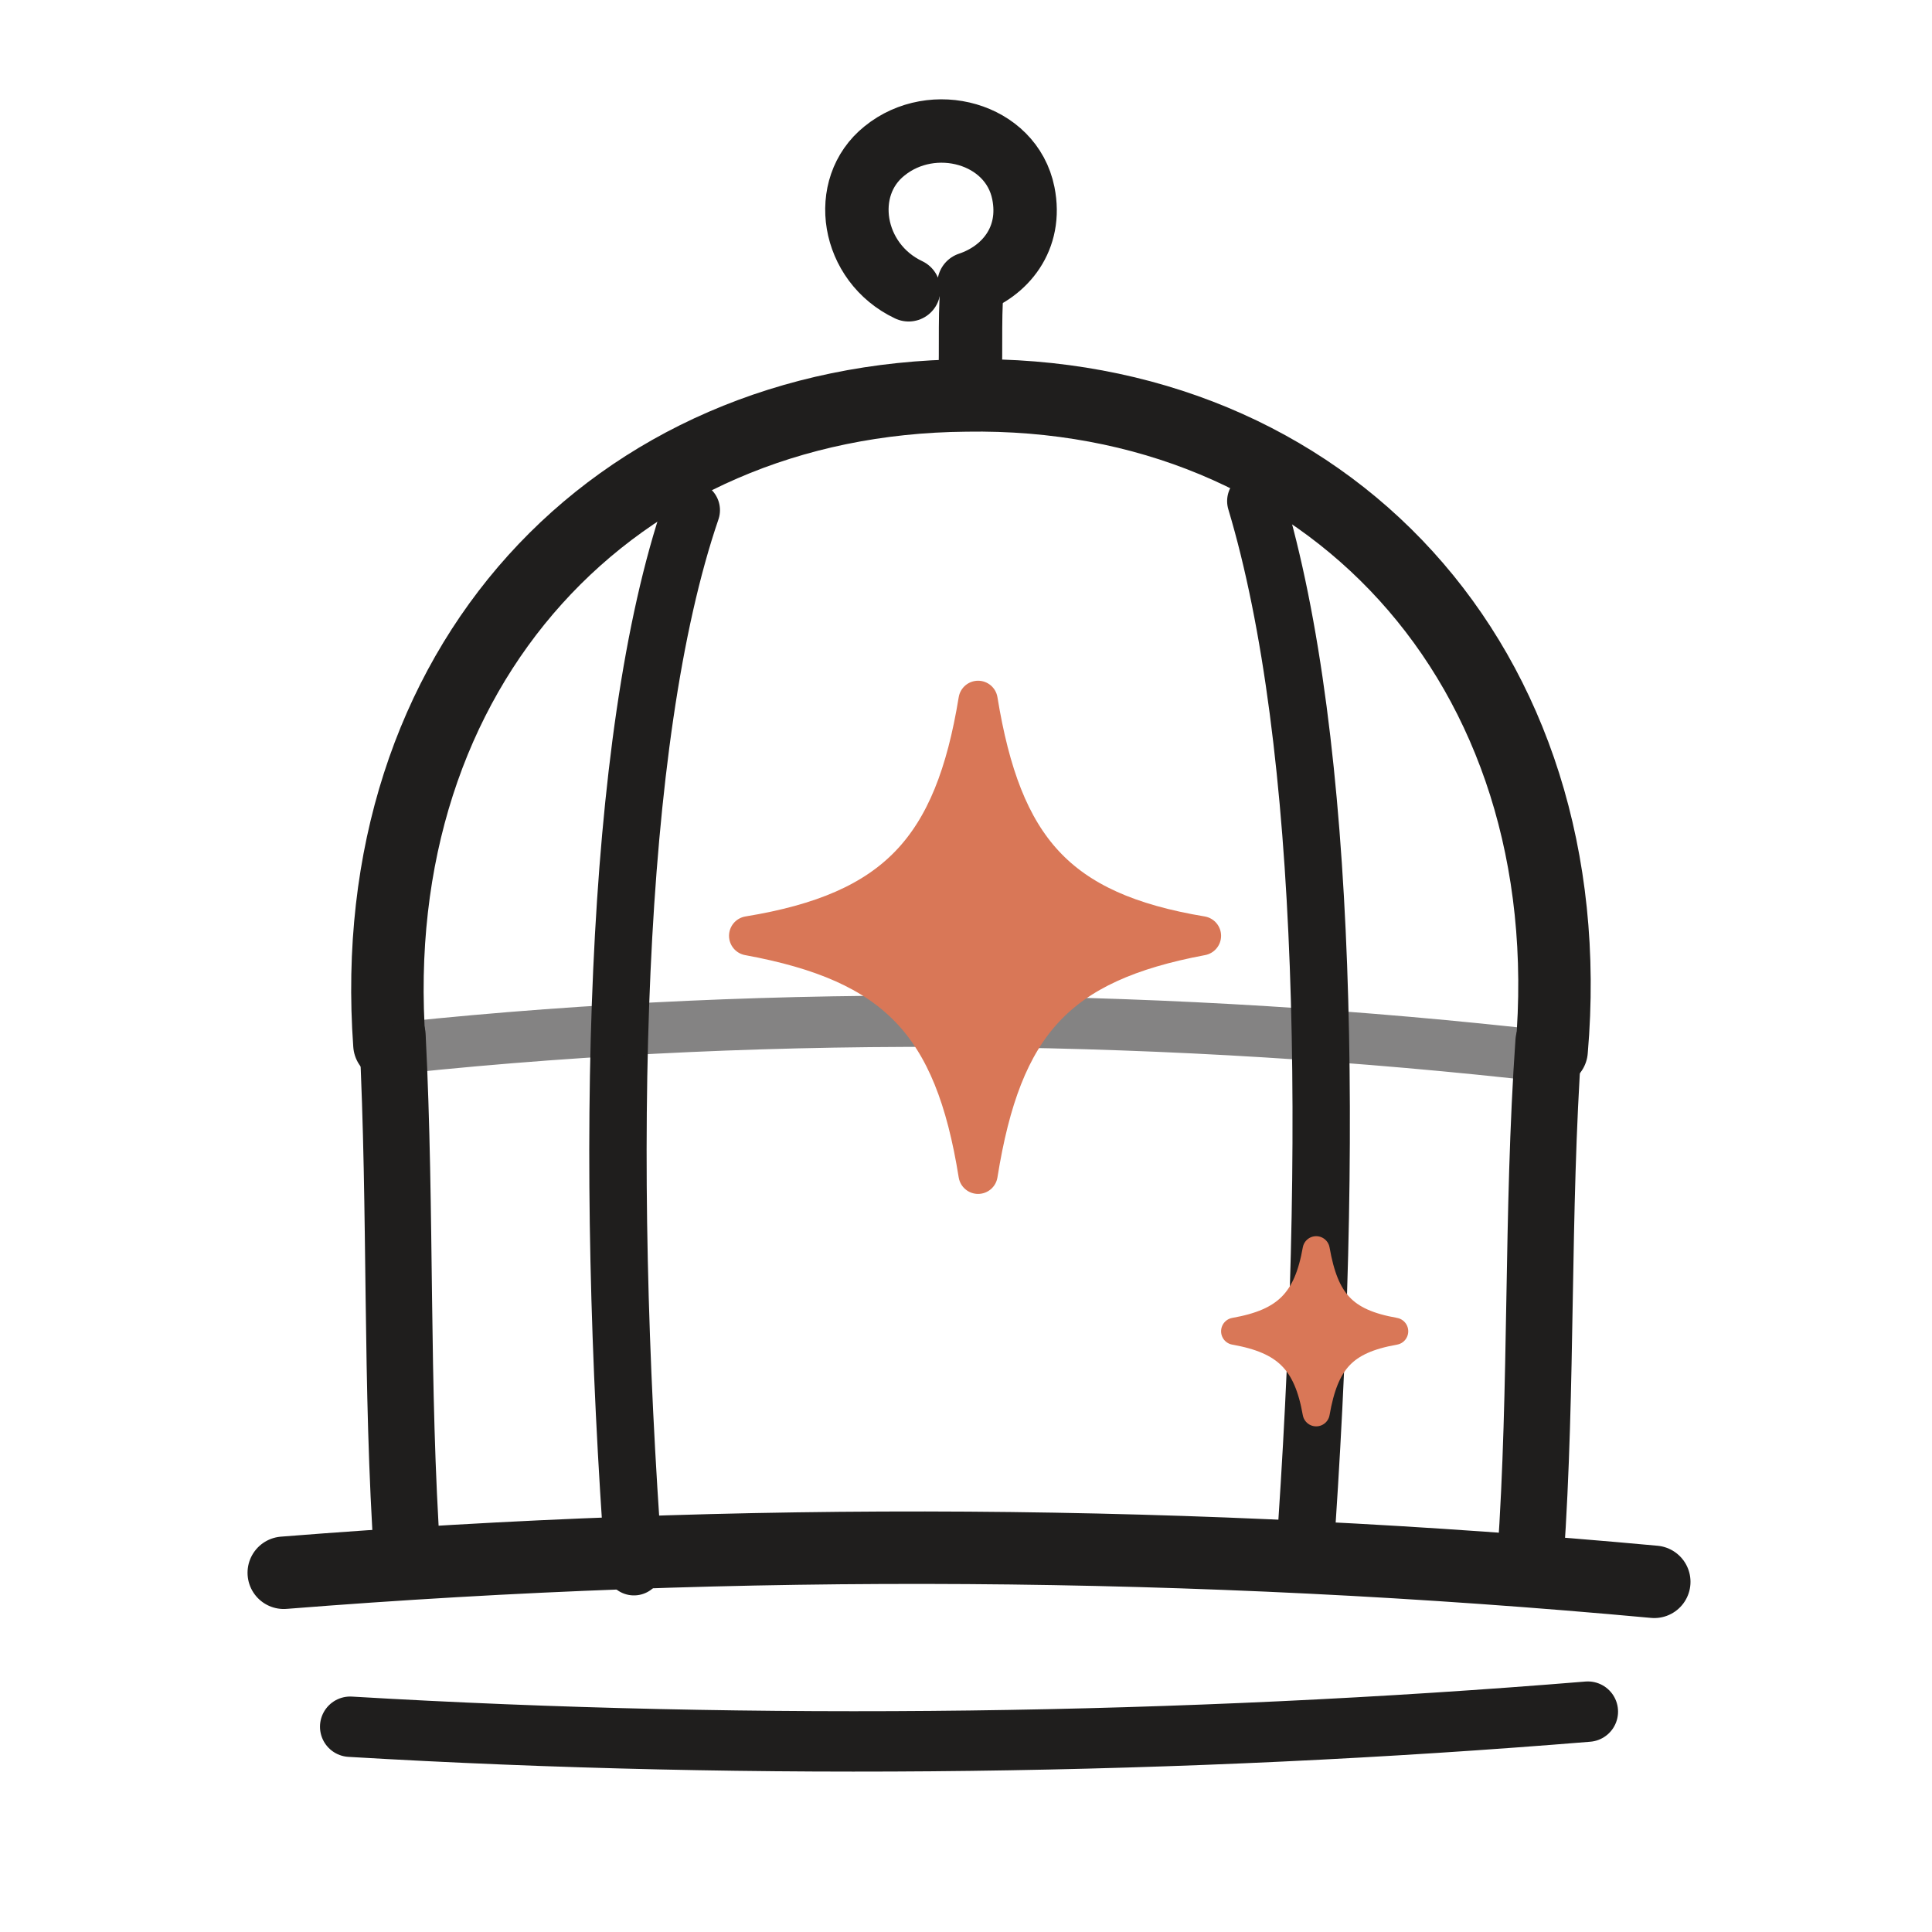
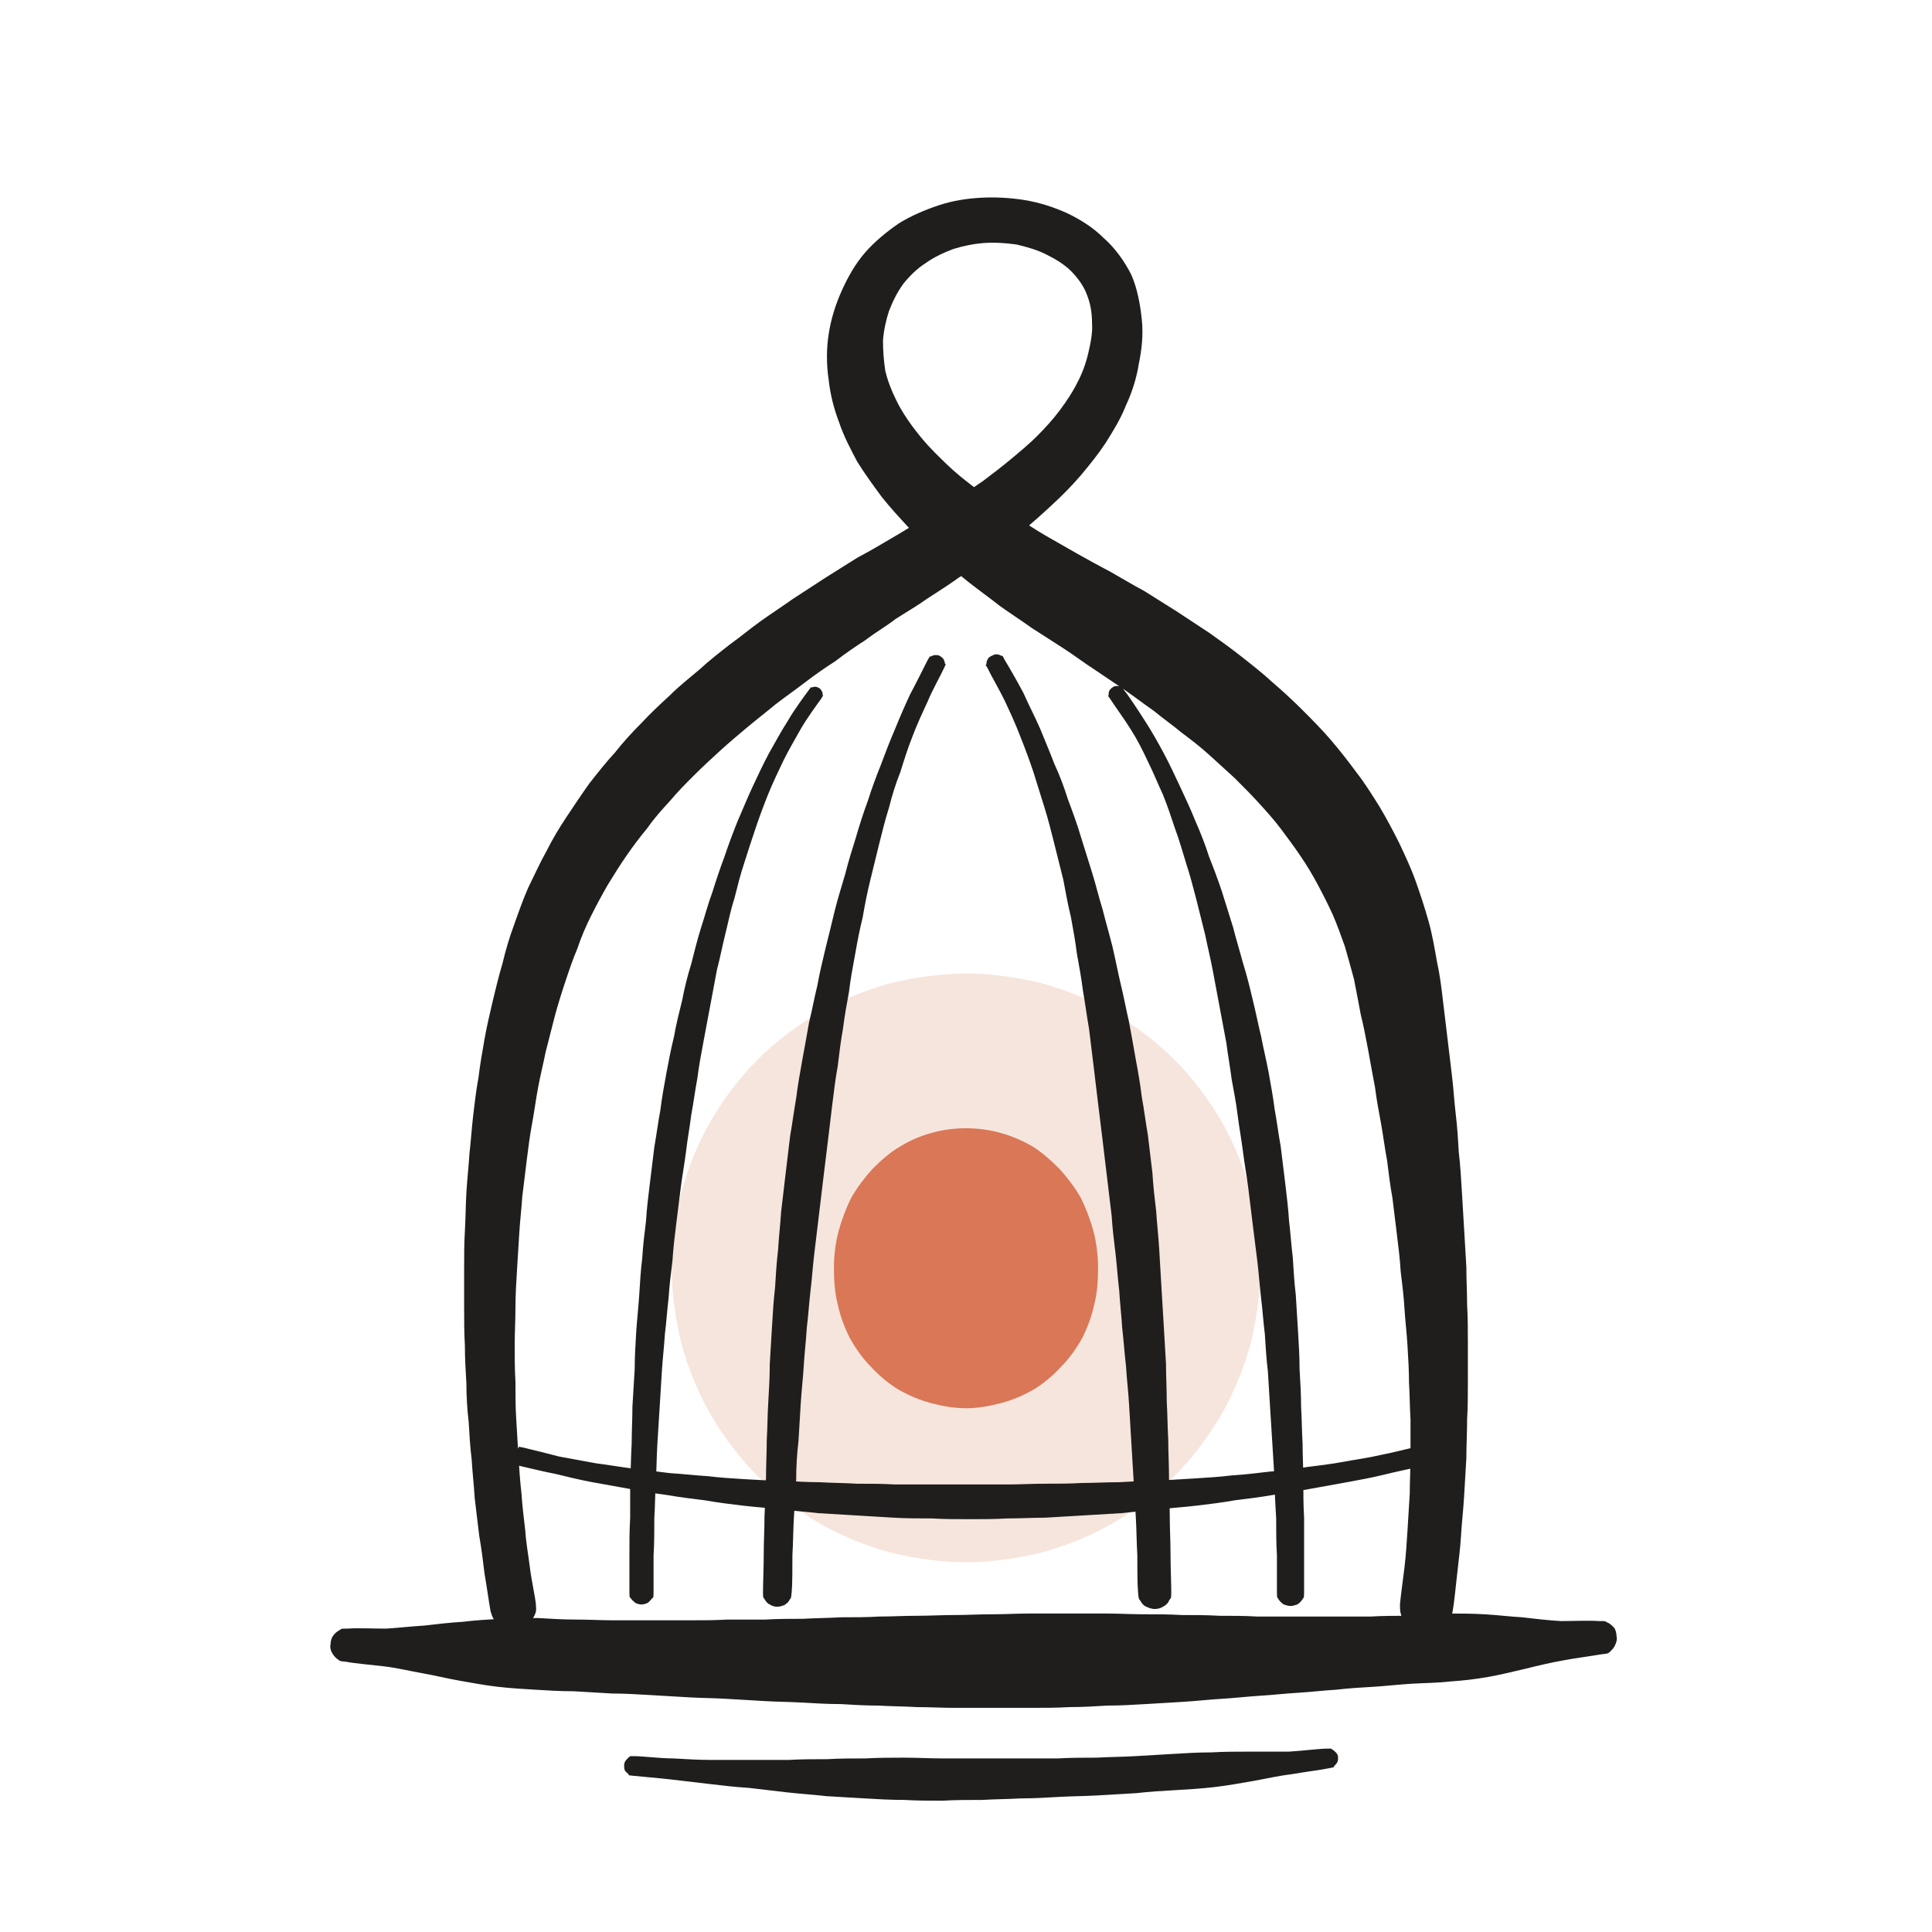
- <svg xmlns="http://www.w3.org/2000/svg" width="64" height="64" viewBox="0 0 64 64">
-   <path d="M30.1 9.6c-1.9-.9-2.3-3.4-.8-4.6 1.6-1.3 4.2-.6 4.6 1.4.3 1.5-.6 2.6-1.8 3" fill="none" stroke="#1F1E1D" stroke-width="2.1" stroke-linecap="round" stroke-linejoin="round" />
-   <path d="M32.2 9.5c-.1 1.2 0 2.4-.1 3.7" fill="none" stroke="#1F1E1D" stroke-width="2.1" stroke-linecap="round" stroke-linejoin="round" />
-   <path d="M12.9 34.6c-.9-12.5 7.4-21.4 19.1-21.5 11.9-.2 20.5 8.9 19.4 21.7" fill="none" stroke="#1F1E1D" stroke-width="2.4" stroke-linecap="round" stroke-linejoin="round" />
-   <path d="M13 34.3c.3 5.9.1 11.6.5 17.4M51.3 34.5c-.4 5.7-.2 11.4-.6 17.1" fill="none" stroke="#1F1E1D" stroke-width="2.2" stroke-linecap="round" stroke-linejoin="round" />
-   <path d="M22.9 16.9c-2.6 7.6-2.9 21.4-1.9 35M41.6 16.6c2.4 8 2.6 21.3 1.6 35.2" fill="none" stroke="#1F1E1D" stroke-width="1.9" stroke-linecap="round" stroke-linejoin="round" />
-   <path d="M13.4 34.7c12.4-1.3 25.6-1.1 37.9.3" fill="none" stroke="#1F1E1D" stroke-width="1.7" stroke-linecap="round" stroke-linejoin="round" stroke-opacity="0.55" />
-   <path d="M9.4 52.1c15.1-1.2 30.2-1.1 45.4.3" fill="none" stroke="#1F1E1D" stroke-width="2.4" stroke-linecap="round" stroke-linejoin="round" />
-   <path d="M11.6 57.2c13.5.8 27.6.6 41-.5" fill="none" stroke="#1F1E1D" stroke-width="2" stroke-linecap="round" stroke-linejoin="round" />
-   <path d="M32.4 23.2c.8 4.9 2.6 7 7.4 7.8-4.8.9-6.6 2.9-7.4 7.9-.8-5-2.7-7-7.6-7.9 4.9-.8 6.8-2.9 7.6-7.8z" fill="#D97757" stroke="#D97757" stroke-width="1.3" stroke-linecap="round" stroke-linejoin="round" />
-   <path d="M43.6 41.4c.3 1.7.9 2.4 2.6 2.7-1.7.3-2.3 1-2.6 2.7-.3-1.7-1-2.4-2.7-2.7 1.7-.3 2.4-1 2.7-2.7z" fill="#D97757" stroke="#D97757" stroke-width="0.9" stroke-linecap="round" stroke-linejoin="round" />
+ <svg xmlns="http://www.w3.org/2000/svg" width="256" height="256" viewBox="0 0 256 256">
+   <path d="M167 168C167 171.4 166.5 174.8 165.7 178.1C164.8 181.3 163.5 184.6 161.8 187.5C160.1 190.4 158 193.2 155.6 195.6C153.2 198 150.4 200.1 147.5 201.8C144.6 203.5 141.3 204.8 138.1 205.7C134.8 206.5 131.4 207 128 207C124.6 207 121.2 206.5 117.9 205.7C114.7 204.8 111.4 203.5 108.5 201.8C105.6 200.1 102.8 198 100.4 195.6C98 193.2 95.9 190.4 94.2 187.5C92.5 184.6 91.2 181.3 90.3 178.1C89.5 174.8 89 171.4 89 168C89 164.6 89.5 161.2 90.3 157.9C91.2 154.7 92.5 151.4 94.2 148.5C95.9 145.6 98 142.8 100.4 140.4C102.8 138 105.6 135.9 108.5 134.2C111.4 132.5 114.7 131.2 117.9 130.3C121.2 129.5 124.6 129 128 129C131.4 129 134.8 129.5 138.1 130.3C141.3 131.2 144.6 132.5 147.5 134.2C150.4 135.9 153.2 138 155.6 140.4C158 142.8 160.1 145.6 161.8 148.5C163.5 151.4 164.8 154.7 165.7 157.9C166.5 161.2 167 164.6 167 168Z" fill="#F6E5DC" />
+   <path d="M71 212.5C70.9 211.5 70.4 209.3 70.2 207.6C70 206 69.7 204.4 69.6 202.8C69.4 201.1 69.2 199.5 69.1 197.9C68.9 196.2 68.8 194.6 68.7 193C68.6 191.3 68.5 189.7 68.4 188C68.3 186.4 68.3 184.8 68.3 183.1C68.2 181.5 68.2 179.8 68.2 178.2C68.2 176.6 68.3 174.9 68.3 173.3C68.3 171.6 68.4 170 68.5 168.4C68.6 166.7 68.7 165.1 68.8 163.5C68.9 161.8 69.1 160.2 69.2 158.6C69.4 157 69.6 155.3 69.8 153.7C70 152.1 70.2 150.5 70.5 148.9C70.8 147.3 71 145.7 71.3 144.1C71.6 142.5 72 140.9 72.3 139.4C72.7 137.8 73.1 136.3 73.5 134.7C73.9 133.2 74.4 131.6 74.9 130.1C75.4 128.6 75.9 127.1 76.5 125.7C77 124.2 77.6 122.8 78.3 121.4C79 120 79.7 118.7 80.5 117.3C81.3 116 82.1 114.7 83 113.4C83.9 112.1 84.8 110.9 85.8 109.7C86.7 108.4 87.7 107.3 88.8 106.1C89.8 104.9 90.9 103.8 92 102.7C93.1 101.6 94.3 100.5 95.5 99.4C96.6 98.4 97.9 97.3 99.1 96.3C100.3 95.3 101.6 94.3 102.8 93.3C104.1 92.3 105.4 91.4 106.7 90.4C108 89.4 109.3 88.5 110.7 87.6C112 86.6 113.3 85.7 114.7 84.8C116 83.8 117.4 83 118.7 82C120.1 81.1 121.5 80.3 122.9 79.3C124.3 78.4 125.7 77.5 127.1 76.5C128.5 75.6 129.9 74.6 131.3 73.6C132.7 72.5 134.1 71.5 135.4 70.4C136.8 69.3 138.1 68.1 139.4 66.9C140.7 65.7 142 64.4 143.2 63C144.3 61.7 145.5 60.2 146.5 58.7C147.5 57.1 148.5 55.5 149.2 53.7C150 52 150.6 50.1 150.9 48.2C151.3 46.3 151.5 44.3 151.3 42.4C151.1 40.4 150.7 38.2 149.9 36.4C149 34.6 147.7 32.8 146.2 31.5C144.8 30.1 143 29 141.3 28.2C139.5 27.4 137.6 26.8 135.7 26.5C133.8 26.2 131.9 26.1 130 26.2C128.1 26.3 126.2 26.6 124.4 27.2C122.6 27.8 120.7 28.6 119.1 29.6C117.5 30.7 115.9 32 114.6 33.5C113.3 35 112.3 36.8 111.5 38.6C110.7 40.4 110.1 42.3 109.8 44.3C109.5 46.2 109.5 48.3 109.8 50.3C110 52.2 110.5 54.2 111.2 56C111.8 57.8 112.7 59.5 113.6 61.2C114.6 62.8 115.7 64.3 116.8 65.8C117.9 67.2 119.2 68.6 120.4 69.9C121.6 71.2 122.9 72.5 124.2 73.7C125.6 74.8 126.9 76 128.3 77.1C129.7 78.2 131.1 79.2 132.5 80.3C133.9 81.3 135.3 82.2 136.7 83.2C138.1 84.1 139.5 85 140.9 85.9C142.3 86.8 143.6 87.8 145 88.7C146.3 89.6 147.7 90.5 149 91.4C150.3 92.3 151.6 93.3 152.9 94.2C154.1 95.2 155.4 96.1 156.6 97.1C157.8 98 159.1 99 160.2 100C161.4 101.1 162.5 102.1 163.6 103.1C164.7 104.2 165.8 105.3 166.8 106.4C167.8 107.5 168.8 108.6 169.7 109.8C170.6 111 171.5 112.2 172.3 113.4C173.2 114.7 173.9 115.9 174.6 117.2C175.3 118.5 176 119.9 176.6 121.2C177.2 122.6 177.7 124 178.2 125.4C178.6 126.8 179 128.2 179.4 129.7C179.7 131.2 180 132.8 180.3 134.4C180.7 136 181 137.6 181.3 139.2C181.6 140.9 181.9 142.5 182.2 144.1C182.4 145.7 182.7 147.3 183 148.9C183.3 150.6 183.5 152.2 183.8 153.8C184 155.4 184.2 157.1 184.5 158.7C184.7 160.3 184.9 162 185.1 163.6C185.3 165.2 185.5 166.8 185.6 168.5C185.8 170.1 186 171.7 186.1 173.4C186.2 175 186.4 176.6 186.5 178.3C186.6 179.9 186.7 181.6 186.7 183.2C186.8 184.8 186.8 186.5 186.9 188.1C186.9 189.7 186.9 191.4 186.9 193C186.9 194.6 186.8 196.3 186.8 197.9C186.7 199.5 186.6 201.2 186.5 202.8C186.4 204.4 186.3 206 186.1 207.7C185.9 209.3 185.6 211.5 185.5 212.6C185.5 213.7 185.6 213.8 185.8 214.4C186 214.9 186.4 215.4 186.9 215.8C187.4 216.1 188 216.4 188.6 216.5C189.2 216.5 189.8 216.4 190.4 216.2C190.9 216 191.4 215.6 191.8 215.1C192.1 214.6 192.3 214.5 192.5 213.4C192.7 212.3 192.9 210.1 193.1 208.4C193.3 206.7 193.5 205 193.6 203.4C193.7 201.7 193.9 200 194 198.3C194.1 196.6 194.2 194.9 194.3 193.2C194.3 191.5 194.4 189.8 194.4 188.1C194.5 186.4 194.5 184.8 194.5 183.1C194.5 181.4 194.5 179.7 194.5 178C194.5 176.3 194.5 174.6 194.4 172.9C194.4 171.2 194.3 169.6 194.3 167.9C194.2 166.2 194.1 164.5 194 162.8C193.9 161.1 193.8 159.4 193.7 157.8C193.6 156.1 193.5 154.4 193.3 152.7C193.2 151 193.1 149.3 192.9 147.7C192.7 146 192.6 144.3 192.4 142.6C192.2 141 192 139.3 191.8 137.6C191.6 135.9 191.4 134.3 191.2 132.6C191 130.9 190.8 129.2 190.4 127.4C190.1 125.7 189.8 123.9 189.3 122.1C188.8 120.3 188.2 118.5 187.6 116.8C187 115.1 186.2 113.4 185.4 111.7C184.6 110.1 183.7 108.4 182.8 106.9C181.8 105.3 180.8 103.7 179.7 102.3C178.6 100.8 177.5 99.4 176.3 98C175.1 96.6 173.8 95.3 172.5 94C171.3 92.8 170 91.6 168.6 90.4C167.3 89.2 165.9 88.1 164.5 87C163.1 85.9 161.7 84.9 160.3 83.9C158.8 82.9 157.4 82 155.9 81C154.5 80.1 153 79.2 151.6 78.3C150.1 77.5 148.6 76.6 147.2 75.8C145.7 75 144.2 74.2 142.8 73.4C141.4 72.6 140 71.8 138.6 71C137.2 70.2 135.9 69.3 134.6 68.5C133.3 67.6 132 66.7 130.7 65.8C129.5 64.9 128.2 63.9 127.1 63C125.9 62 124.8 60.9 123.8 59.9C122.7 58.8 121.8 57.7 120.9 56.5C120.1 55.4 119.3 54.2 118.7 52.9C118.1 51.7 117.6 50.4 117.3 49.1C117.1 47.8 117 46.4 117 45.1C117.1 43.8 117.4 42.4 117.8 41.2C118.3 39.9 118.9 38.7 119.7 37.6C120.5 36.6 121.5 35.6 122.6 34.9C123.7 34.1 125 33.5 126.3 33C127.6 32.6 129 32.3 130.4 32.2C131.8 32.1 133.3 32.2 134.7 32.4C136 32.7 137.4 33.1 138.6 33.7C139.8 34.3 141 35 141.9 35.9C142.8 36.8 143.6 37.9 144 39C144.5 40.2 144.7 41.5 144.7 42.8C144.8 44.1 144.5 45.5 144.2 46.8C143.9 48.1 143.4 49.5 142.7 50.8C142.1 52 141.3 53.2 140.4 54.4C139.5 55.6 138.5 56.7 137.4 57.8C136.4 58.8 135.2 59.8 134 60.8C132.8 61.8 131.5 62.8 130.3 63.7C129 64.6 127.7 65.5 126.3 66.3C125 67.2 123.6 68.1 122.2 68.9C120.8 69.7 119.4 70.6 118 71.4C116.5 72.3 115.1 73.1 113.6 73.9C112.2 74.8 110.7 75.7 109.3 76.6C107.9 77.5 106.4 78.5 105 79.4C103.6 80.4 102.2 81.3 100.8 82.3C99.4 83.3 98.1 84.4 96.7 85.4C95.3 86.5 94 87.5 92.7 88.7C91.4 89.8 90 90.9 88.8 92.1C87.5 93.3 86.2 94.5 85 95.8C83.8 97 82.6 98.3 81.5 99.7C80.3 101 79.2 102.4 78.1 103.8C77.1 105.2 76.1 106.7 75.1 108.2C74.1 109.7 73.2 111.2 72.4 112.8C71.5 114.4 70.8 116 70 117.6C69.3 119.2 68.7 120.9 68.1 122.6C67.5 124.2 67 125.9 66.6 127.6C66.1 129.3 65.7 130.9 65.3 132.6C64.9 134.3 64.5 136 64.2 137.7C63.9 139.4 63.6 141.1 63.4 142.8C63.1 144.4 62.9 146.1 62.7 147.8C62.5 149.5 62.4 151.2 62.2 152.9C62.1 154.6 61.9 156.3 61.8 158C61.7 159.7 61.7 161.4 61.6 163.1C61.5 164.8 61.5 166.5 61.5 168.1C61.5 169.8 61.5 171.5 61.5 173.2C61.5 174.9 61.5 176.6 61.6 178.3C61.6 180 61.7 181.7 61.8 183.3C61.8 185 61.9 186.7 62.1 188.4C62.2 190.1 62.3 191.8 62.5 193.4C62.6 195.1 62.8 196.8 62.9 198.5C63.1 200.1 63.3 201.8 63.5 203.5C63.8 205.2 64 206.8 64.2 208.5C64.5 210.2 64.8 212.4 65 213.5C65.3 214.5 65.4 214.5 65.7 214.9C66 215.3 66.5 215.6 66.9 215.8C67.4 216 68 216 68.5 216C69 215.9 69.5 215.6 69.9 215.3C70.3 215 70.6 214.5 70.8 214.1C71 213.6 71.1 213.6 71 212.5ZM122.9 87.5C122.5 88.3 121.4 90.5 120.6 92C119.9 93.5 119.2 95.1 118.6 96.6C117.9 98.2 117.3 99.8 116.7 101.4C116.1 102.9 115.5 104.5 115 106.1C114.4 107.7 113.9 109.3 113.4 111C112.9 112.6 112.4 114.2 112 115.8C111.5 117.5 111 119.1 110.6 120.7C110.2 122.4 109.8 124 109.4 125.6C109 127.3 108.6 128.9 108.3 130.6C107.9 132.2 107.6 133.9 107.2 135.5C106.9 137.2 106.6 138.9 106.3 140.5C106 142.2 105.7 143.8 105.5 145.5C105.2 147.2 105 148.8 104.7 150.5C104.5 152.2 104.3 153.9 104.1 155.5C103.9 157.2 103.7 158.9 103.5 160.6C103.4 162.2 103.2 163.9 103.1 165.6C102.9 167.3 102.8 168.9 102.7 170.6C102.5 172.3 102.4 174 102.3 175.7C102.2 177.3 102.1 179 102 180.7C102 182.4 101.9 184.1 101.8 185.8C101.7 187.4 101.7 189.1 101.6 190.8C101.6 192.5 101.5 194.2 101.5 195.8C101.4 197.5 101.4 199.2 101.3 200.9C101.3 202.6 101.2 204.2 101.2 205.9C101.2 207.6 101.1 210 101.1 211C101.1 212 101.2 211.6 101.3 211.9C101.5 212.2 101.7 212.5 102 212.6C102.3 212.8 102.6 212.9 103 212.9C103.3 212.9 103.6 212.8 103.9 212.7C104.2 212.5 104.5 212.3 104.6 212C104.8 211.7 104.8 212 104.9 211C105 210 105 207.7 105 206C105.1 204.4 105.1 202.7 105.2 201C105.3 199.3 105.4 197.7 105.5 196C105.5 194.3 105.6 192.7 105.8 191C105.9 189.3 106 187.7 106.1 186C106.2 184.3 106.4 182.7 106.5 181C106.6 179.3 106.8 177.7 106.9 176C107.1 174.4 107.2 172.7 107.4 171C107.6 169.4 107.7 167.7 107.9 166.1C108.1 164.4 108.3 162.7 108.5 161.1C108.7 159.4 108.9 157.8 109.1 156.1C109.3 154.5 109.5 152.8 109.7 151.2C109.9 149.5 110.1 147.9 110.3 146.2C110.5 144.6 110.7 142.9 111 141.3C111.2 139.6 111.4 138 111.7 136.3C111.9 134.7 112.2 133 112.5 131.4C112.7 129.7 113 128.1 113.3 126.5C113.6 124.8 113.9 123.2 114.3 121.6C114.6 119.9 114.9 118.3 115.3 116.7C115.7 115.1 116.1 113.4 116.5 111.8C116.9 110.2 117.3 108.6 117.8 107C118.2 105.4 118.7 103.8 119.3 102.3C119.8 100.7 120.3 99.1 120.9 97.6C121.5 96 122.2 94.5 122.9 93C123.5 91.5 124.7 89.4 125.1 88.5C125.5 87.7 125.2 88.1 125.2 87.9C125.2 87.7 125.1 87.5 125 87.3C124.9 87.2 124.7 87 124.5 86.9C124.4 86.8 124.1 86.8 123.9 86.8C123.7 86.8 123.5 86.9 123.3 87C123.2 87.1 123.4 86.6 122.9 87.5ZM130.9 88.6C131.3 89.5 132.5 91.5 133.2 93C133.9 94.5 134.6 96 135.2 97.6C135.8 99.1 136.4 100.7 136.9 102.2C137.4 103.8 137.9 105.4 138.4 107C138.9 108.6 139.3 110.2 139.7 111.8C140.1 113.4 140.5 115 140.9 116.6C141.2 118.2 141.5 119.9 141.9 121.5C142.2 123.1 142.5 124.8 142.7 126.4C143 128 143.3 129.7 143.5 131.3C143.8 133 144 134.6 144.3 136.3C144.5 137.9 144.7 139.6 144.9 141.2C145.1 142.9 145.3 144.5 145.5 146.2C145.7 147.8 145.9 149.5 146.1 151.1C146.3 152.8 146.5 154.4 146.7 156.1C146.9 157.7 147.1 159.4 147.3 161.1C147.4 162.7 147.6 164.4 147.8 166C148 167.7 148.1 169.3 148.3 171C148.4 172.7 148.6 174.3 148.7 176C148.9 177.7 149 179.3 149.2 181C149.3 182.7 149.5 184.3 149.6 186C149.7 187.7 149.8 189.3 149.9 191C150 192.7 150.1 194.3 150.2 196C150.3 197.7 150.4 199.3 150.5 201C150.6 202.7 150.6 204.4 150.7 206C150.7 207.7 150.7 210 150.8 211C150.9 212.1 150.9 211.8 151.1 212.1C151.3 212.5 151.6 212.8 151.9 212.9C152.3 213.1 152.7 213.2 153 213.2C153.4 213.2 153.8 213.1 154.1 212.9C154.5 212.7 154.8 212.4 154.9 212.1C155.1 211.7 155.2 212 155.2 211C155.2 209.9 155.1 207.6 155.1 205.9C155.1 204.2 155 202.5 155 200.9C155 199.2 154.9 197.5 154.9 195.8C154.9 194.1 154.8 192.4 154.8 190.8C154.7 189.1 154.7 187.4 154.6 185.7C154.6 184 154.5 182.3 154.5 180.7C154.4 179 154.3 177.3 154.2 175.6C154.1 173.9 154 172.2 153.9 170.6C153.8 168.9 153.7 167.2 153.6 165.5C153.5 163.8 153.3 162.1 153.2 160.5C153 158.8 152.8 157.1 152.7 155.4C152.5 153.7 152.3 152.1 152.1 150.4C151.8 148.7 151.6 147 151.3 145.4C151.1 143.7 150.8 142 150.5 140.4C150.2 138.7 149.9 137 149.6 135.4C149.2 133.7 148.9 132 148.5 130.4C148.1 128.7 147.8 127.1 147.4 125.4C147 123.8 146.5 122.1 146.1 120.5C145.6 118.9 145.2 117.2 144.7 115.6C144.2 114 143.7 112.4 143.2 110.8C142.7 109.1 142.1 107.5 141.5 105.9C141 104.3 140.4 102.7 139.7 101.2C139.1 99.6 138.4 98 137.8 96.5C137.1 94.9 136.3 93.4 135.6 91.8C134.8 90.3 133.6 88.2 133.1 87.4C132.7 86.6 132.9 87 132.7 86.9C132.5 86.8 132.3 86.7 132 86.7C131.8 86.7 131.6 86.8 131.4 86.9C131.2 87 131 87.1 130.9 87.3C130.8 87.5 130.7 87.7 130.7 88C130.7 88.2 130.4 87.8 130.9 88.6ZM107.2 91.4C106.6 92.2 105.2 94.1 104.4 95.5C103.5 96.9 102.7 98.4 101.9 99.8C101.1 101.3 100.4 102.8 99.7 104.3C99 105.8 98.4 107.3 97.7 108.9C97.1 110.4 96.5 112 96 113.5C95.4 115.1 94.9 116.6 94.4 118.2C93.8 119.8 93.4 121.4 92.9 122.9C92.4 124.5 92 126.1 91.6 127.7C91.1 129.3 90.7 130.9 90.4 132.5C90 134.1 89.6 135.7 89.3 137.4C88.9 139 88.6 140.6 88.3 142.2C88 143.8 87.7 145.5 87.5 147.1C87.2 148.7 87 150.3 86.7 152C86.5 153.6 86.3 155.2 86.1 156.9C85.9 158.5 85.7 160.1 85.6 161.8C85.4 163.4 85.2 165 85.1 166.7C84.9 168.3 84.8 170 84.7 171.6C84.6 173.2 84.4 174.9 84.3 176.5C84.2 178.2 84.1 179.8 84.1 181.4C84 183.1 83.9 184.7 83.8 186.4C83.8 188 83.7 189.7 83.7 191.3C83.6 192.9 83.6 194.6 83.5 196.2C83.5 197.9 83.5 199.5 83.5 201.1C83.4 202.8 83.4 204.4 83.4 206.1C83.4 207.7 83.4 210 83.4 211C83.4 211.9 83.5 211.6 83.6 211.8C83.7 212 84 212.2 84.2 212.4C84.4 212.5 84.7 212.6 85 212.6C85.3 212.6 85.6 212.5 85.8 212.4C86 212.3 86.2 212 86.4 211.8C86.5 211.6 86.6 212 86.6 211C86.6 210.1 86.6 207.7 86.6 206.1C86.7 204.5 86.7 202.8 86.7 201.2C86.8 199.6 86.8 198 86.9 196.3C87 194.7 87 193.1 87.1 191.4C87.2 189.8 87.3 188.2 87.4 186.6C87.5 184.9 87.6 183.3 87.7 181.7C87.8 180.1 88 178.4 88.1 176.8C88.3 175.2 88.4 173.6 88.6 171.9C88.7 170.3 88.9 168.7 89.1 167.1C89.2 165.5 89.4 163.8 89.6 162.2C89.8 160.6 90 159 90.2 157.4C90.4 155.8 90.7 154.2 90.9 152.6C91.1 150.9 91.4 149.3 91.6 147.7C91.9 146.1 92.1 144.5 92.4 142.9C92.6 141.3 92.9 139.7 93.2 138.1C93.5 136.5 93.8 134.9 94.1 133.3C94.4 131.7 94.7 130.1 95 128.5C95.4 127 95.7 125.4 96.1 123.8C96.5 122.2 96.8 120.6 97.3 119.1C97.7 117.5 98.1 115.9 98.6 114.4C99.1 112.8 99.6 111.3 100.1 109.8C100.6 108.3 101.2 106.7 101.8 105.2C102.4 103.7 103.1 102.3 103.8 100.8C104.5 99.4 105.3 98 106.1 96.6C106.9 95.2 108.3 93.3 108.8 92.6C109.3 91.8 109 92.2 109 92.1C109 91.9 109 91.7 108.9 91.6C108.8 91.4 108.7 91.3 108.6 91.2C108.4 91.1 108.2 91 108.1 91C107.9 91 107.7 91 107.6 91.1C107.4 91.2 107.7 90.7 107.2 91.4ZM147.1 92.6C147.6 93.4 149 95.3 149.8 96.6C150.7 98 151.4 99.4 152.1 100.9C152.8 102.3 153.4 103.8 154.1 105.3C154.7 106.8 155.2 108.3 155.7 109.8C156.3 111.4 156.7 112.9 157.2 114.5C157.7 116 158.1 117.6 158.5 119.1C158.9 120.7 159.3 122.3 159.7 123.9C160 125.4 160.4 127 160.7 128.6C161 130.2 161.3 131.8 161.6 133.4C161.9 135 162.2 136.6 162.5 138.2C162.7 139.8 163 141.4 163.2 143C163.5 144.6 163.8 146.2 164 147.8C164.2 149.4 164.5 151 164.7 152.6C164.9 154.2 165.2 155.8 165.4 157.4C165.6 159 165.8 160.7 166 162.3C166.2 163.9 166.4 165.5 166.6 167.1C166.8 168.7 166.9 170.3 167.1 172C167.3 173.6 167.4 175.2 167.6 176.8C167.7 178.4 167.8 180.1 168 181.7C168.1 183.3 168.2 184.9 168.3 186.6C168.4 188.2 168.5 189.8 168.6 191.4C168.7 193.1 168.8 194.7 168.9 196.3C168.9 198 169 199.6 169.1 201.2C169.1 202.8 169.1 204.5 169.2 206.1C169.2 207.7 169.2 210 169.2 211C169.2 212 169.3 211.6 169.4 211.9C169.6 212.2 169.8 212.4 170.1 212.6C170.4 212.7 170.7 212.8 171 212.8C171.3 212.8 171.6 212.7 171.9 212.6C172.2 212.4 172.4 212.2 172.6 211.9C172.7 211.6 172.8 212 172.8 211C172.8 210 172.8 207.7 172.8 206.1C172.8 204.4 172.8 202.8 172.8 201.1C172.7 199.5 172.7 197.9 172.7 196.2C172.7 194.6 172.6 192.9 172.6 191.3C172.5 189.6 172.5 188 172.4 186.4C172.4 184.7 172.3 183.1 172.2 181.4C172.2 179.8 172.1 178.1 172 176.5C171.9 174.9 171.8 173.2 171.7 171.6C171.5 169.9 171.4 168.3 171.3 166.6C171.1 165 171 163.4 170.8 161.7C170.7 160.1 170.5 158.5 170.3 156.8C170.1 155.2 169.9 153.5 169.7 151.9C169.4 150.3 169.2 148.6 168.9 147C168.7 145.4 168.4 143.8 168.1 142.1C167.8 140.5 167.4 138.9 167.1 137.3C166.7 135.7 166.4 134.1 166 132.5C165.6 130.8 165.2 129.2 164.7 127.6C164.3 126.1 163.8 124.5 163.4 122.9C162.9 121.3 162.4 119.7 161.9 118.1C161.4 116.6 160.8 115 160.2 113.5C159.7 111.9 159.1 110.4 158.4 108.8C157.8 107.3 157.1 105.8 156.4 104.3C155.7 102.8 155 101.3 154.2 99.8C153.4 98.3 152.6 96.9 151.7 95.5C150.8 94.1 149.5 92.1 148.9 91.4C148.4 90.6 148.6 91.1 148.5 91C148.3 90.9 148.1 90.9 147.9 90.9C147.7 90.9 147.5 91 147.4 91.1C147.2 91.2 147.1 91.4 147 91.5C146.9 91.7 146.9 91.9 146.9 92.1C146.9 92.3 146.6 91.9 147.1 92.6ZM68.7 194.2C69.6 194.4 72 195 73.6 195.3C75.2 195.7 76.9 196.1 78.5 196.4C80.2 196.7 81.8 197 83.5 197.3C85.1 197.6 86.8 197.9 88.4 198.1C90.1 198.4 91.8 198.6 93.4 198.8C95.1 199.1 96.7 199.3 98.4 199.5C100.1 199.7 101.7 199.8 103.4 200C105.1 200.2 106.7 200.3 108.4 200.5C110.1 200.6 111.8 200.7 113.4 200.8C115.1 200.9 116.8 201 118.4 201.1C120.1 201.2 121.8 201.2 123.5 201.2C125.1 201.3 126.8 201.3 128.5 201.3C130.2 201.3 131.8 201.3 133.5 201.2C135.2 201.2 136.9 201.1 138.5 201.1C140.2 201 141.9 200.9 143.6 200.8C145.2 200.7 146.9 200.6 148.6 200.5C150.3 200.3 151.9 200.2 153.6 200C155.3 199.8 156.9 199.7 158.6 199.5C160.3 199.3 161.9 199.1 163.6 198.8C165.2 198.6 166.9 198.4 168.6 198.1C170.2 197.9 171.9 197.6 173.5 197.3C175.2 197 176.8 196.7 178.5 196.4C180.1 196.1 181.8 195.8 183.4 195.4C185 195 187.4 194.5 188.3 194.3C189.2 194 188.7 194.1 188.9 194C189 193.8 189.2 193.6 189.2 193.4C189.3 193.2 189.3 192.9 189.3 192.7C189.2 192.5 189.1 192.3 189 192.1C188.8 192 188.6 191.8 188.4 191.8C188.2 191.7 188.6 191.6 187.7 191.7C186.8 191.9 184.5 192.5 182.9 192.8C181.2 193.2 179.6 193.4 178 193.7C176.4 194 174.7 194.2 173.1 194.4C171.4 194.7 169.8 194.9 168.2 195C166.5 195.2 164.9 195.4 163.2 195.5C161.6 195.7 159.9 195.8 158.3 195.9C156.6 196 155 196.1 153.3 196.2C151.7 196.2 150 196.3 148.3 196.4C146.7 196.4 145 196.5 143.4 196.5C141.7 196.6 140.1 196.6 138.4 196.6C136.8 196.6 135.1 196.7 133.5 196.7C131.8 196.7 130.1 196.7 128.5 196.7C126.8 196.7 125.2 196.7 123.5 196.7C121.9 196.7 120.2 196.7 118.6 196.7C116.9 196.6 115.3 196.6 113.6 196.6C111.9 196.5 110.3 196.5 108.6 196.4C107 196.4 105.3 196.3 103.7 196.2C102 196.2 100.4 196.1 98.7 196C97.1 195.9 95.4 195.8 93.8 195.6C92.1 195.5 90.5 195.3 88.8 195.2C87.2 195 85.5 194.8 83.9 194.6C82.3 194.4 80.6 194.1 79 193.9C77.4 193.6 75.7 193.3 74.1 193C72.5 192.6 70.2 192 69.3 191.8C68.4 191.6 68.8 191.8 68.7 191.9C68.5 191.9 68.3 192 68.1 192.2C68 192.3 67.9 192.5 67.8 192.7C67.8 192.9 67.8 193.2 67.9 193.3C67.9 193.5 68 193.7 68.2 193.9C68.3 194 67.8 193.9 68.7 194.2ZM45.9 220.2C46.9 220.4 49.2 220.6 50.9 220.8C52.6 221 54.2 221.4 55.9 221.7C57.6 222 59.2 222.4 60.9 222.7C62.6 223 64.2 223.3 65.9 223.5C67.6 223.7 69.3 223.8 71 223.9C72.6 224 74.3 224.1 76 224.1C77.7 224.2 79.4 224.3 81.1 224.4C82.7 224.4 84.4 224.5 86.1 224.6C87.8 224.7 89.5 224.8 91.2 224.9C92.8 225 94.5 225 96.2 225.1C97.9 225.2 99.6 225.3 101.3 225.4C102.9 225.5 104.6 225.5 106.3 225.6C108 225.7 109.7 225.8 111.4 225.8C113 225.9 114.7 226 116.4 226C118.1 226.1 119.8 226.1 121.5 226.2C123.1 226.2 124.8 226.3 126.5 226.3C128.2 226.3 129.9 226.3 131.6 226.3C133.3 226.3 134.9 226.3 136.6 226.3C138.3 226.3 140 226.3 141.7 226.2C143.4 226.2 145.1 226.1 146.7 226C148.4 226 150.1 225.9 151.8 225.8C153.5 225.7 155.2 225.6 156.8 225.5C158.5 225.4 160.2 225.2 161.9 225.1C163.6 225 165.3 224.8 166.9 224.7C168.6 224.6 170.3 224.4 172 224.3C173.7 224.2 175.3 224 177 223.9C178.7 223.7 180.4 223.6 182.1 223.5C183.7 223.4 185.4 223.2 187.1 223.1C188.8 223 190.5 223 192.2 222.8C193.8 222.7 195.5 222.5 197.2 222.2C198.9 221.9 200.5 221.5 202.2 221.1C203.8 220.7 205.5 220.3 207.2 220C208.8 219.7 211.1 219.4 212.2 219.2C213.2 219.1 213 219.1 213.3 218.9C213.6 218.6 213.9 218.3 214 218C214.2 217.6 214.3 217.2 214.2 216.8C214.2 216.5 214.1 216 213.9 215.7C213.6 215.4 213.3 215.1 213 215C212.6 214.8 212.9 214.8 211.8 214.8C210.8 214.7 208.5 214.8 206.8 214.8C205.1 214.7 203.4 214.5 201.7 214.3C200 214.2 198.4 214 196.7 213.9C195 213.8 193.3 213.8 191.7 213.8C190 213.9 188.3 214 186.7 214.1C185 214.1 183.3 214.1 181.6 214.2C180 214.2 178.3 214.2 176.6 214.2C175 214.2 173.3 214.2 171.6 214.2C169.9 214.2 168.3 214.2 166.6 214.2C164.9 214.1 163.2 214.1 161.6 214.1C159.9 214 158.2 214 156.6 214C154.9 213.9 153.2 213.9 151.5 213.9C149.9 213.9 148.2 213.8 146.5 213.8C144.9 213.8 143.2 213.8 141.5 213.8C139.8 213.8 138.2 213.8 136.5 213.8C134.8 213.8 133.2 213.9 131.5 213.9C129.8 213.9 128.2 214 126.5 214C124.8 214 123.1 214.1 121.5 214.1C119.8 214.1 118.1 214.2 116.5 214.2C114.8 214.3 113.1 214.3 111.4 214.3C109.8 214.4 108.1 214.4 106.4 214.5C104.8 214.5 103.1 214.5 101.4 214.6C99.7 214.6 98.1 214.6 96.4 214.6C94.7 214.7 93.1 214.7 91.4 214.7C89.7 214.7 88 214.7 86.4 214.7C84.7 214.7 83 214.7 81.3 214.7C79.7 214.7 78 214.6 76.3 214.6C74.7 214.6 73 214.5 71.3 214.4C69.6 214.4 68 214.4 66.3 214.5C64.6 214.6 62.9 214.7 61.3 214.9C59.6 215 57.9 215.2 56.2 215.4C54.5 215.5 52.8 215.7 51.2 215.8C49.5 215.8 47.2 215.7 46.1 215.8C45.1 215.8 45.3 215.8 45 216C44.6 216.2 44.3 216.5 44.1 216.8C43.9 217.1 43.8 217.5 43.8 217.9C43.7 218.2 43.8 218.7 44 219C44.2 219.4 44.5 219.7 44.8 219.9C45.1 220.1 44.9 220.1 45.9 220.2ZM83.9 235.3C84.8 235.4 87.3 235.6 89 235.8C90.7 236 92.4 236.2 94.1 236.4C95.8 236.6 97.5 236.8 99.2 236.9C100.9 237.1 102.6 237.3 104.3 237.5C106.1 237.7 107.8 237.8 109.5 238C111.2 238.1 112.9 238.2 114.6 238.3C116.3 238.4 118 238.5 119.8 238.5C121.5 238.6 123.2 238.6 124.9 238.6C126.6 238.5 128.3 238.5 130.1 238.5C131.8 238.4 133.5 238.4 135.2 238.3C136.9 238.3 138.6 238.2 140.3 238.1C142.1 238 143.8 238 145.5 237.9C147.2 237.8 148.9 237.7 150.6 237.6C152.3 237.4 154 237.3 155.8 237.2C157.5 237.1 159.2 237 160.9 236.8C162.6 236.6 164.3 236.3 166 236C167.7 235.7 169.4 235.3 171.1 235.1C172.8 234.8 175.2 234.5 176.1 234.3C177.1 234.1 176.6 234.2 176.8 234C176.9 233.9 177.1 233.7 177.2 233.5C177.3 233.3 177.3 233.1 177.3 232.9C177.3 232.6 177.2 232.4 177 232.2C176.9 232.1 176.7 231.9 176.5 231.8C176.3 231.7 176.8 231.7 175.9 231.7C174.9 231.7 172.5 232 170.8 232.1C169.1 232.1 167.3 232.1 165.6 232.1C163.9 232.1 162.2 232.1 160.5 232.2C158.8 232.2 157.1 232.3 155.5 232.4C153.8 232.5 152.1 232.6 150.4 232.7C148.7 232.8 147 232.8 145.3 232.9C143.6 232.9 141.9 232.9 140.2 233C138.5 233 136.8 233 135.1 233C133.4 233 131.7 233 130 233C128.3 233 126.6 233 124.9 233C123.2 233 121.5 232.9 119.8 232.9C118.1 232.9 116.4 232.9 114.7 233C113 233 111.3 233 109.6 233.1C107.9 233.1 106.2 233.1 104.5 233.2C102.8 233.2 101.1 233.2 99.4 233.2C97.7 233.2 96 233.2 94.3 233.2C92.6 233.2 90.9 233.1 89.2 233C87.5 233 85.1 232.7 84.1 232.7C83.1 232.7 83.6 232.7 83.4 232.8C83.2 232.9 83.1 233.1 82.9 233.3C82.8 233.4 82.7 233.7 82.7 233.9C82.7 234.1 82.7 234.4 82.8 234.6C82.9 234.8 83.1 234.9 83.3 235.1C83.4 235.2 82.9 235.2 83.9 235.3Z" fill="#1F1E1D" />
+   <path d="M145.5 168C145.5 169.6 145.4 171.3 145 172.8C144.7 174.3 144.1 175.9 143.4 177.3C142.6 178.7 141.7 180 140.6 181.1C139.6 182.2 138.3 183.3 137 184.1C135.6 184.9 134.2 185.5 132.7 185.9C131.2 186.3 129.6 186.6 128 186.6C126.4 186.6 124.8 186.3 123.3 185.9C121.8 185.5 120.4 184.9 119 184.1C117.7 183.3 116.4 182.2 115.4 181.1C114.3 180 113.4 178.7 112.6 177.3C111.9 175.9 111.3 174.3 111 172.8C110.6 171.3 110.5 169.6 110.5 168C110.5 166.4 110.7 164.7 111.1 163.2C111.5 161.7 112.1 160.1 112.8 158.7C113.6 157.3 114.6 156 115.6 154.9C116.7 153.8 117.9 152.7 119.3 151.9C120.6 151.1 122 150.5 123.5 150.1C124.9 149.7 126.5 149.5 128 149.5C129.5 149.5 131.1 149.7 132.5 150.1C134 150.5 135.4 151.1 136.8 151.9C138.1 152.7 139.3 153.8 140.4 154.9C141.4 156 142.4 157.3 143.2 158.7C143.9 160.1 144.5 161.7 144.9 163.2C145.3 164.7 145.5 166.4 145.5 168Z" fill="#D97757" />
</svg>
